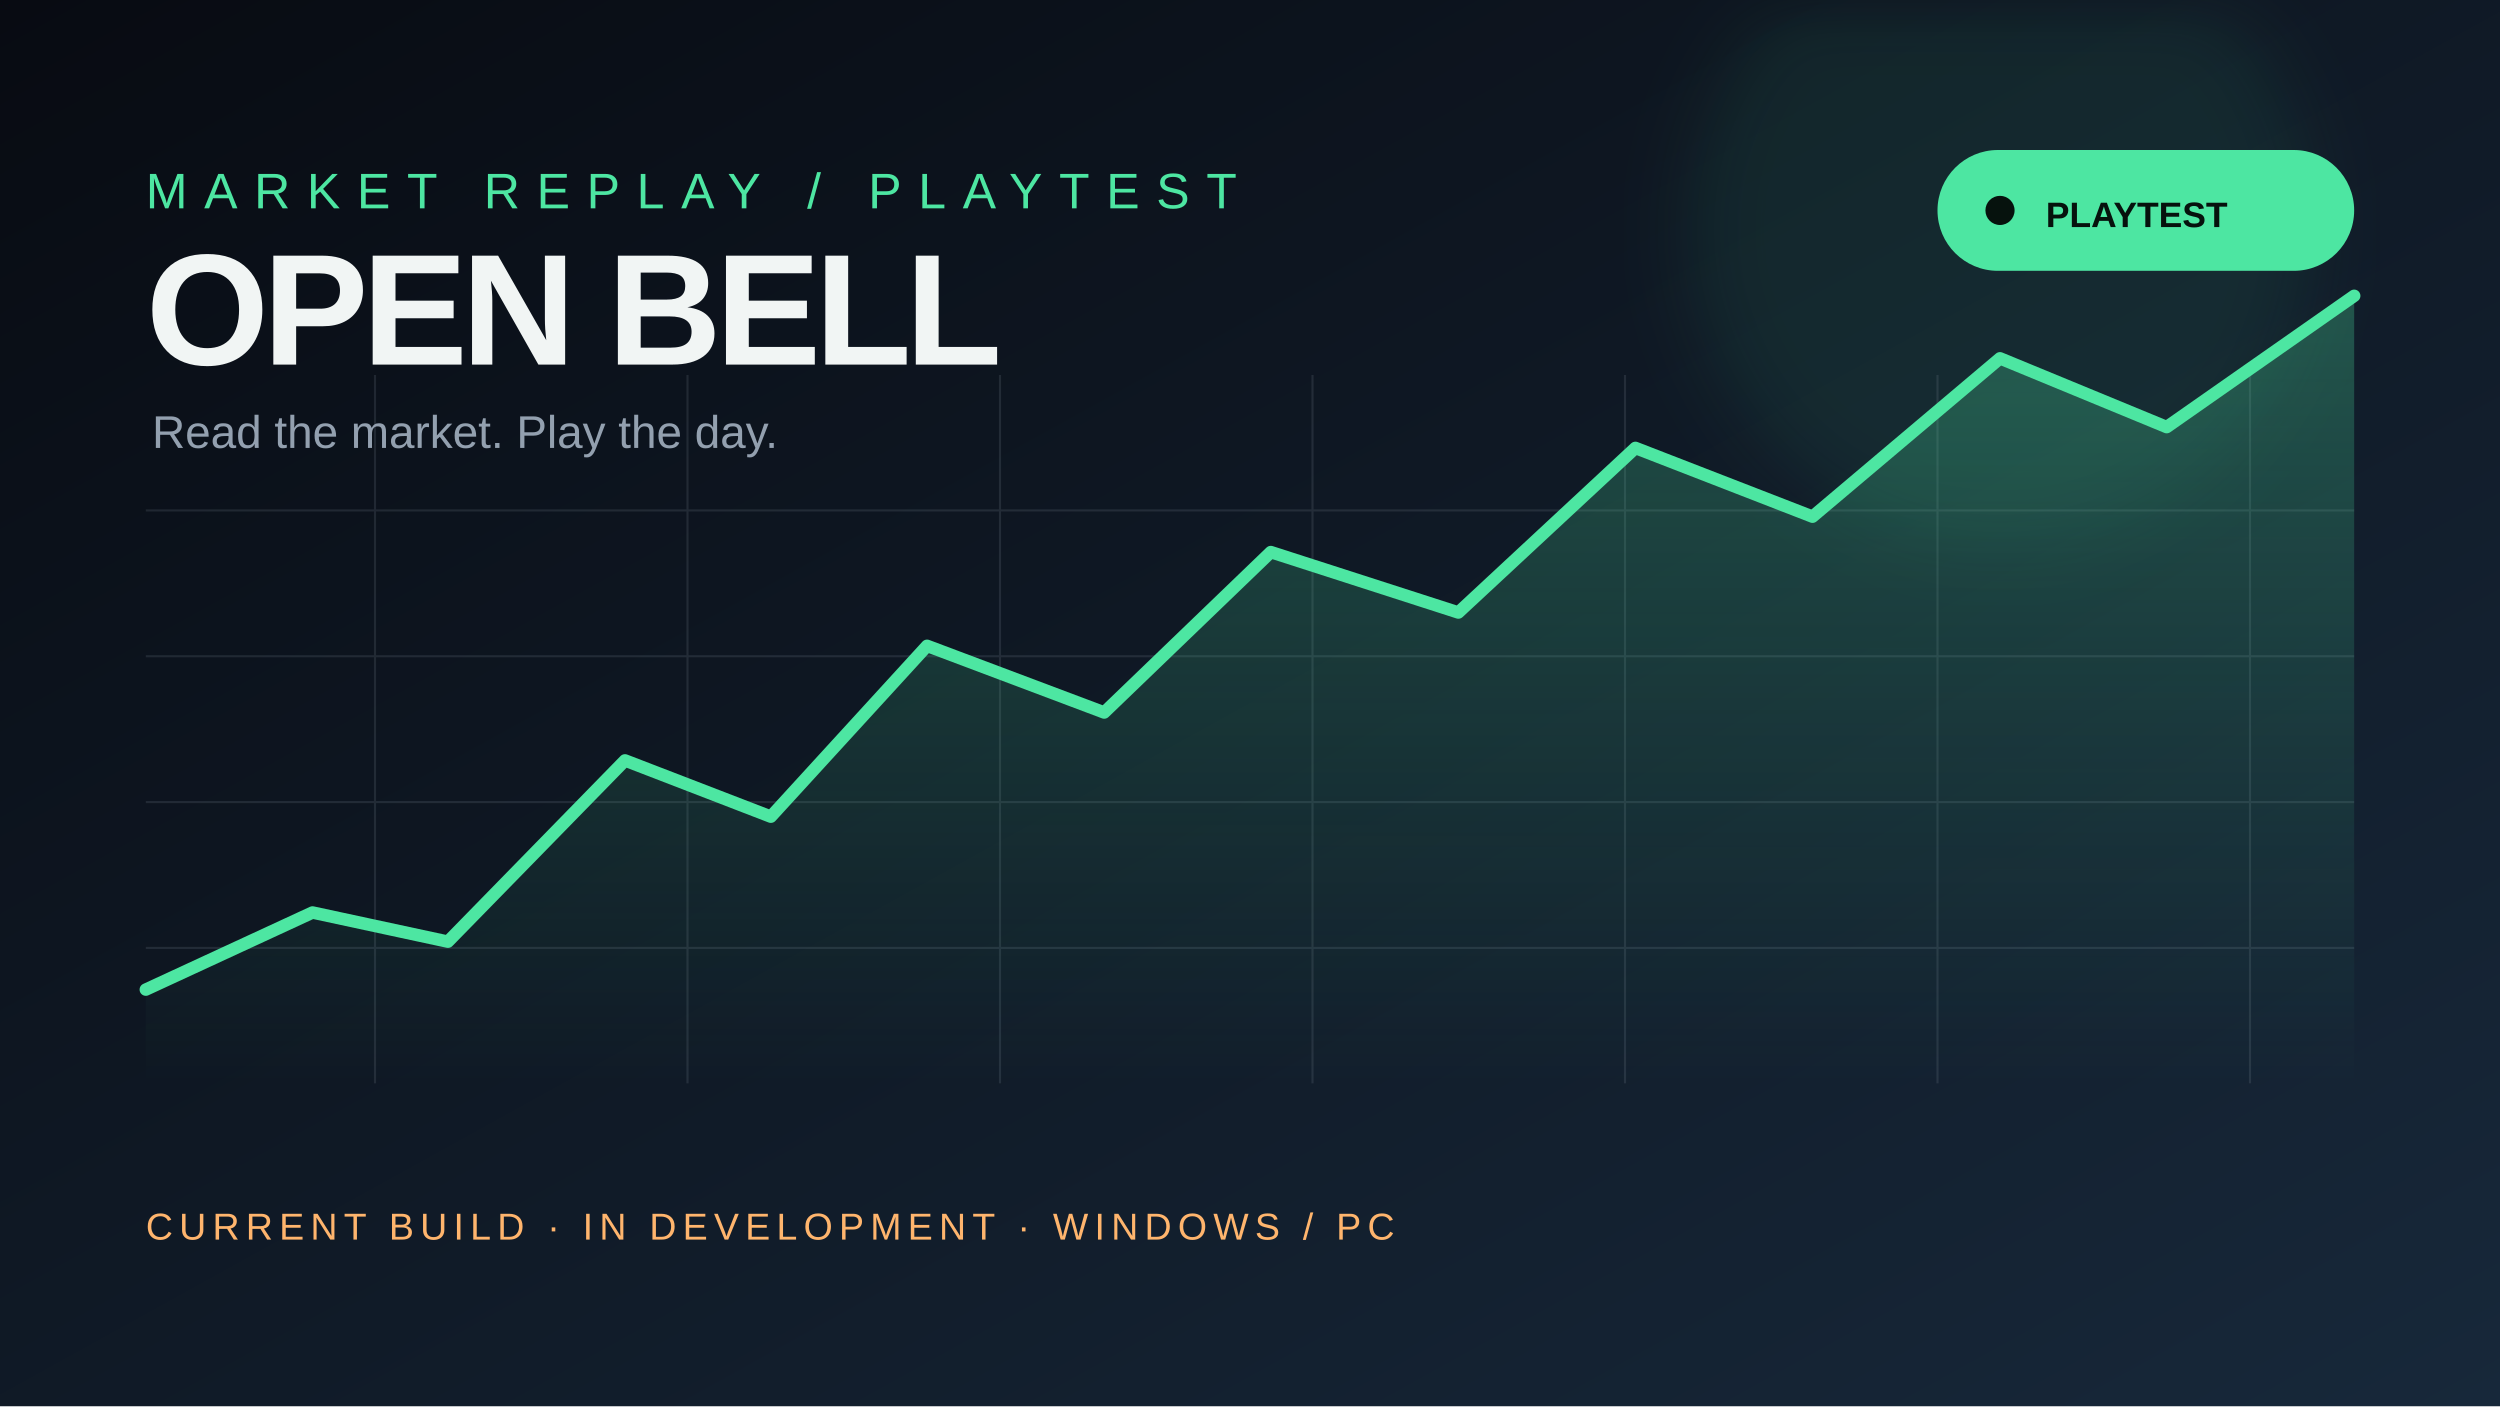
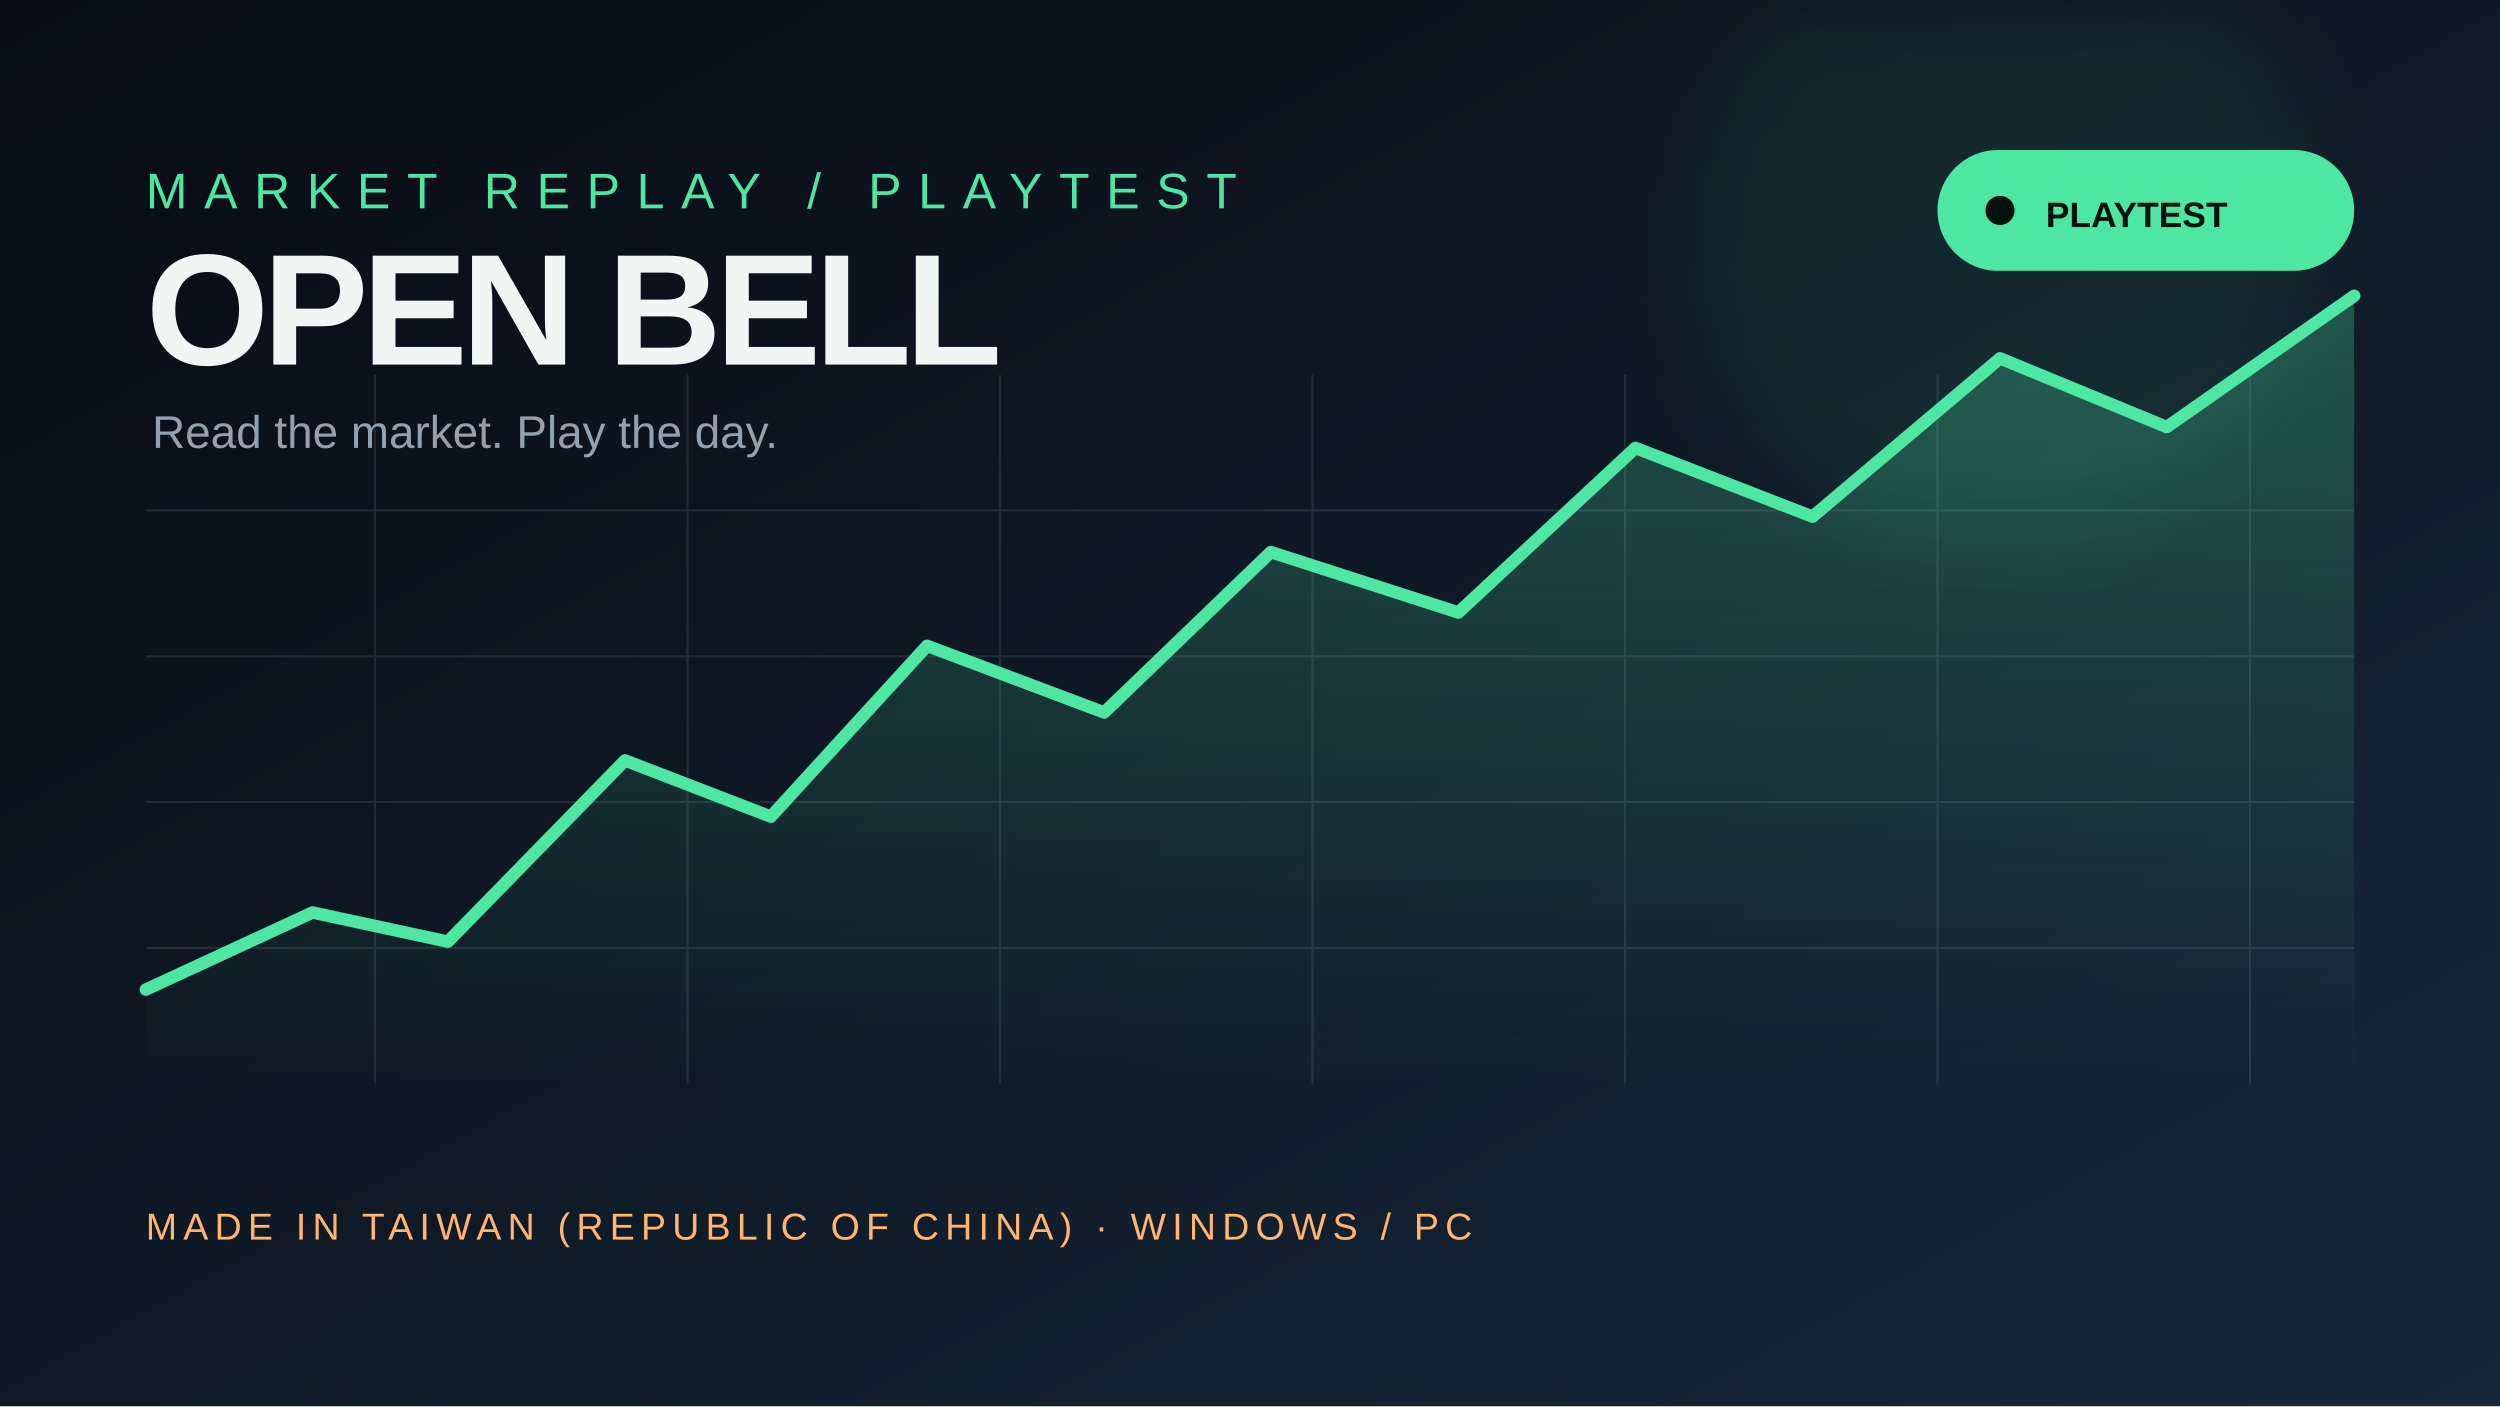
<svg xmlns="http://www.w3.org/2000/svg" viewBox="0 0 1200 675" role="img" aria-labelledby="title desc">
  <defs>
    <linearGradient id="bg" x1="0" x2="1" y1="0" y2="1">
      <stop offset="0" stop-color="#080b12" />
      <stop offset="1" stop-color="#17283a" />
    </linearGradient>
    <linearGradient id="glow" x1="0" x2="0" y1="0" y2="1">
      <stop offset="0" stop-color="#4de6a2" stop-opacity=".28" />
      <stop offset="1" stop-color="#4de6a2" stop-opacity="0" />
    </linearGradient>
    <filter id="soft">
      <feGaussianBlur stdDeviation="18" />
    </filter>
  </defs>
  <rect width="1200" height="675" fill="url(#bg)" />
  <circle cx="960" cy="110" r="150" fill="#4de6a2" opacity=".08" filter="url(#soft)" />
  <g opacity=".16" stroke="#93a0af">
    <path d="M70 455H1130M70 385H1130M70 315H1130M70 245H1130" />
    <path d="M180 180V520M330 180V520M480 180V520M630 180V520M780 180V520M930 180V520M1080 180V520" />
  </g>
  <path d="M70 475 L150 438 L215 452 L300 365 L370 392 L445 310 L530 342 L610 265 L700 294 L785 215 L870 248 L960 172 L1040 205 L1130 142 L1130 520 L70 520Z" fill="url(#glow)" />
  <path d="M70 475 L150 438 L215 452 L300 365 L370 392 L445 310 L530 342 L610 265 L700 294 L785 215 L870 248 L960 172 L1040 205 L1130 142" fill="none" stroke="#4de6a2" stroke-width="6" stroke-linecap="round" stroke-linejoin="round" />
  <g fill="#f1f5f4" font-family="Arial, sans-serif">
    <text x="70" y="100" font-size="24" letter-spacing="8" fill="#4de6a2">MARKET REPLAY / PLAYTEST</text>
    <text x="70" y="175" font-size="76" font-weight="700" letter-spacing="-3">OPEN BELL</text>
    <text x="73" y="215" font-size="22" fill="#93a0af">Read the market. Play the day.</text>
-     <text x="70" y="595" font-size="18" letter-spacing="3" fill="#ffb56d">CURRENT BUILD · IN DEVELOPMENT · WINDOWS / PC</text>
+     <text x="70" y="595" font-size="18" letter-spacing="3" fill="#ffb56d">MADE IN TAIWAN (REPUBLIC OF CHINA) · WINDOWS / PC</text>
  </g>
  <g transform="translate(930 72)">
    <rect width="200" height="58" rx="29" fill="#4de6a2" />
    <circle cx="30" cy="29" r="7" fill="#06120d" />
    <text x="52" y="37" font-family="Arial, sans-serif" font-size="17" font-weight="700" fill="#06120d">PLAYTEST</text>
  </g>
</svg>
